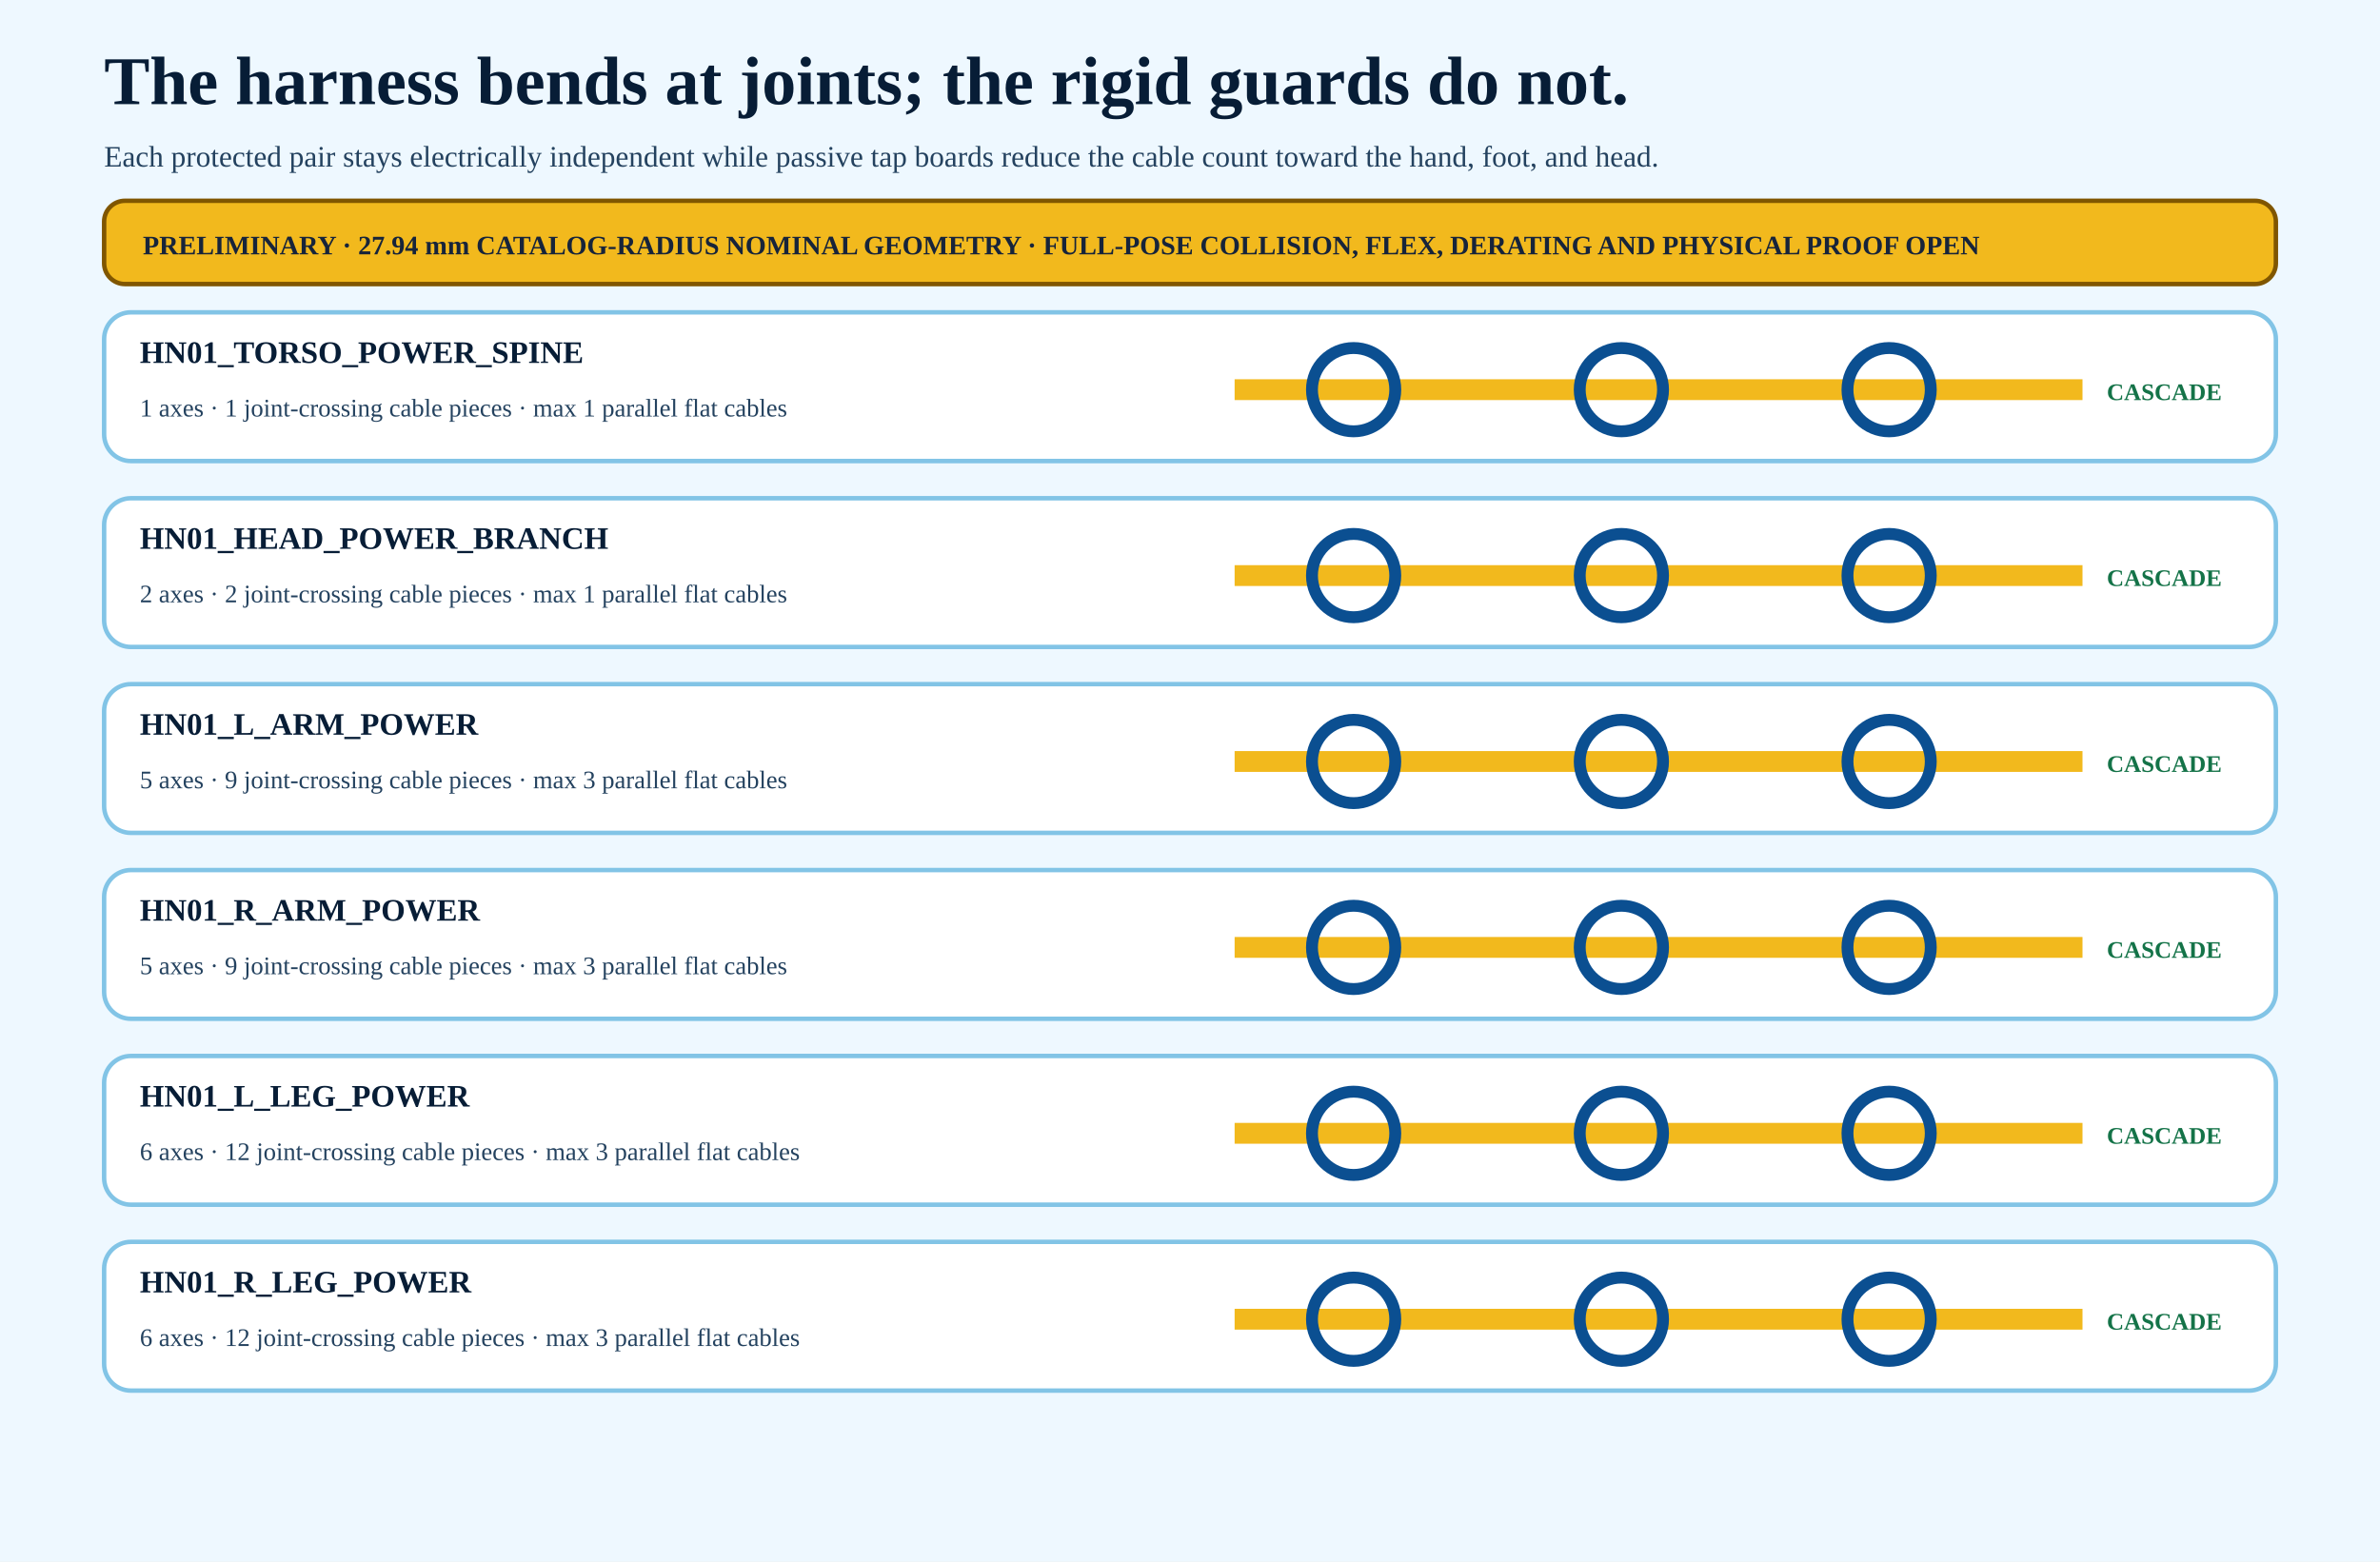
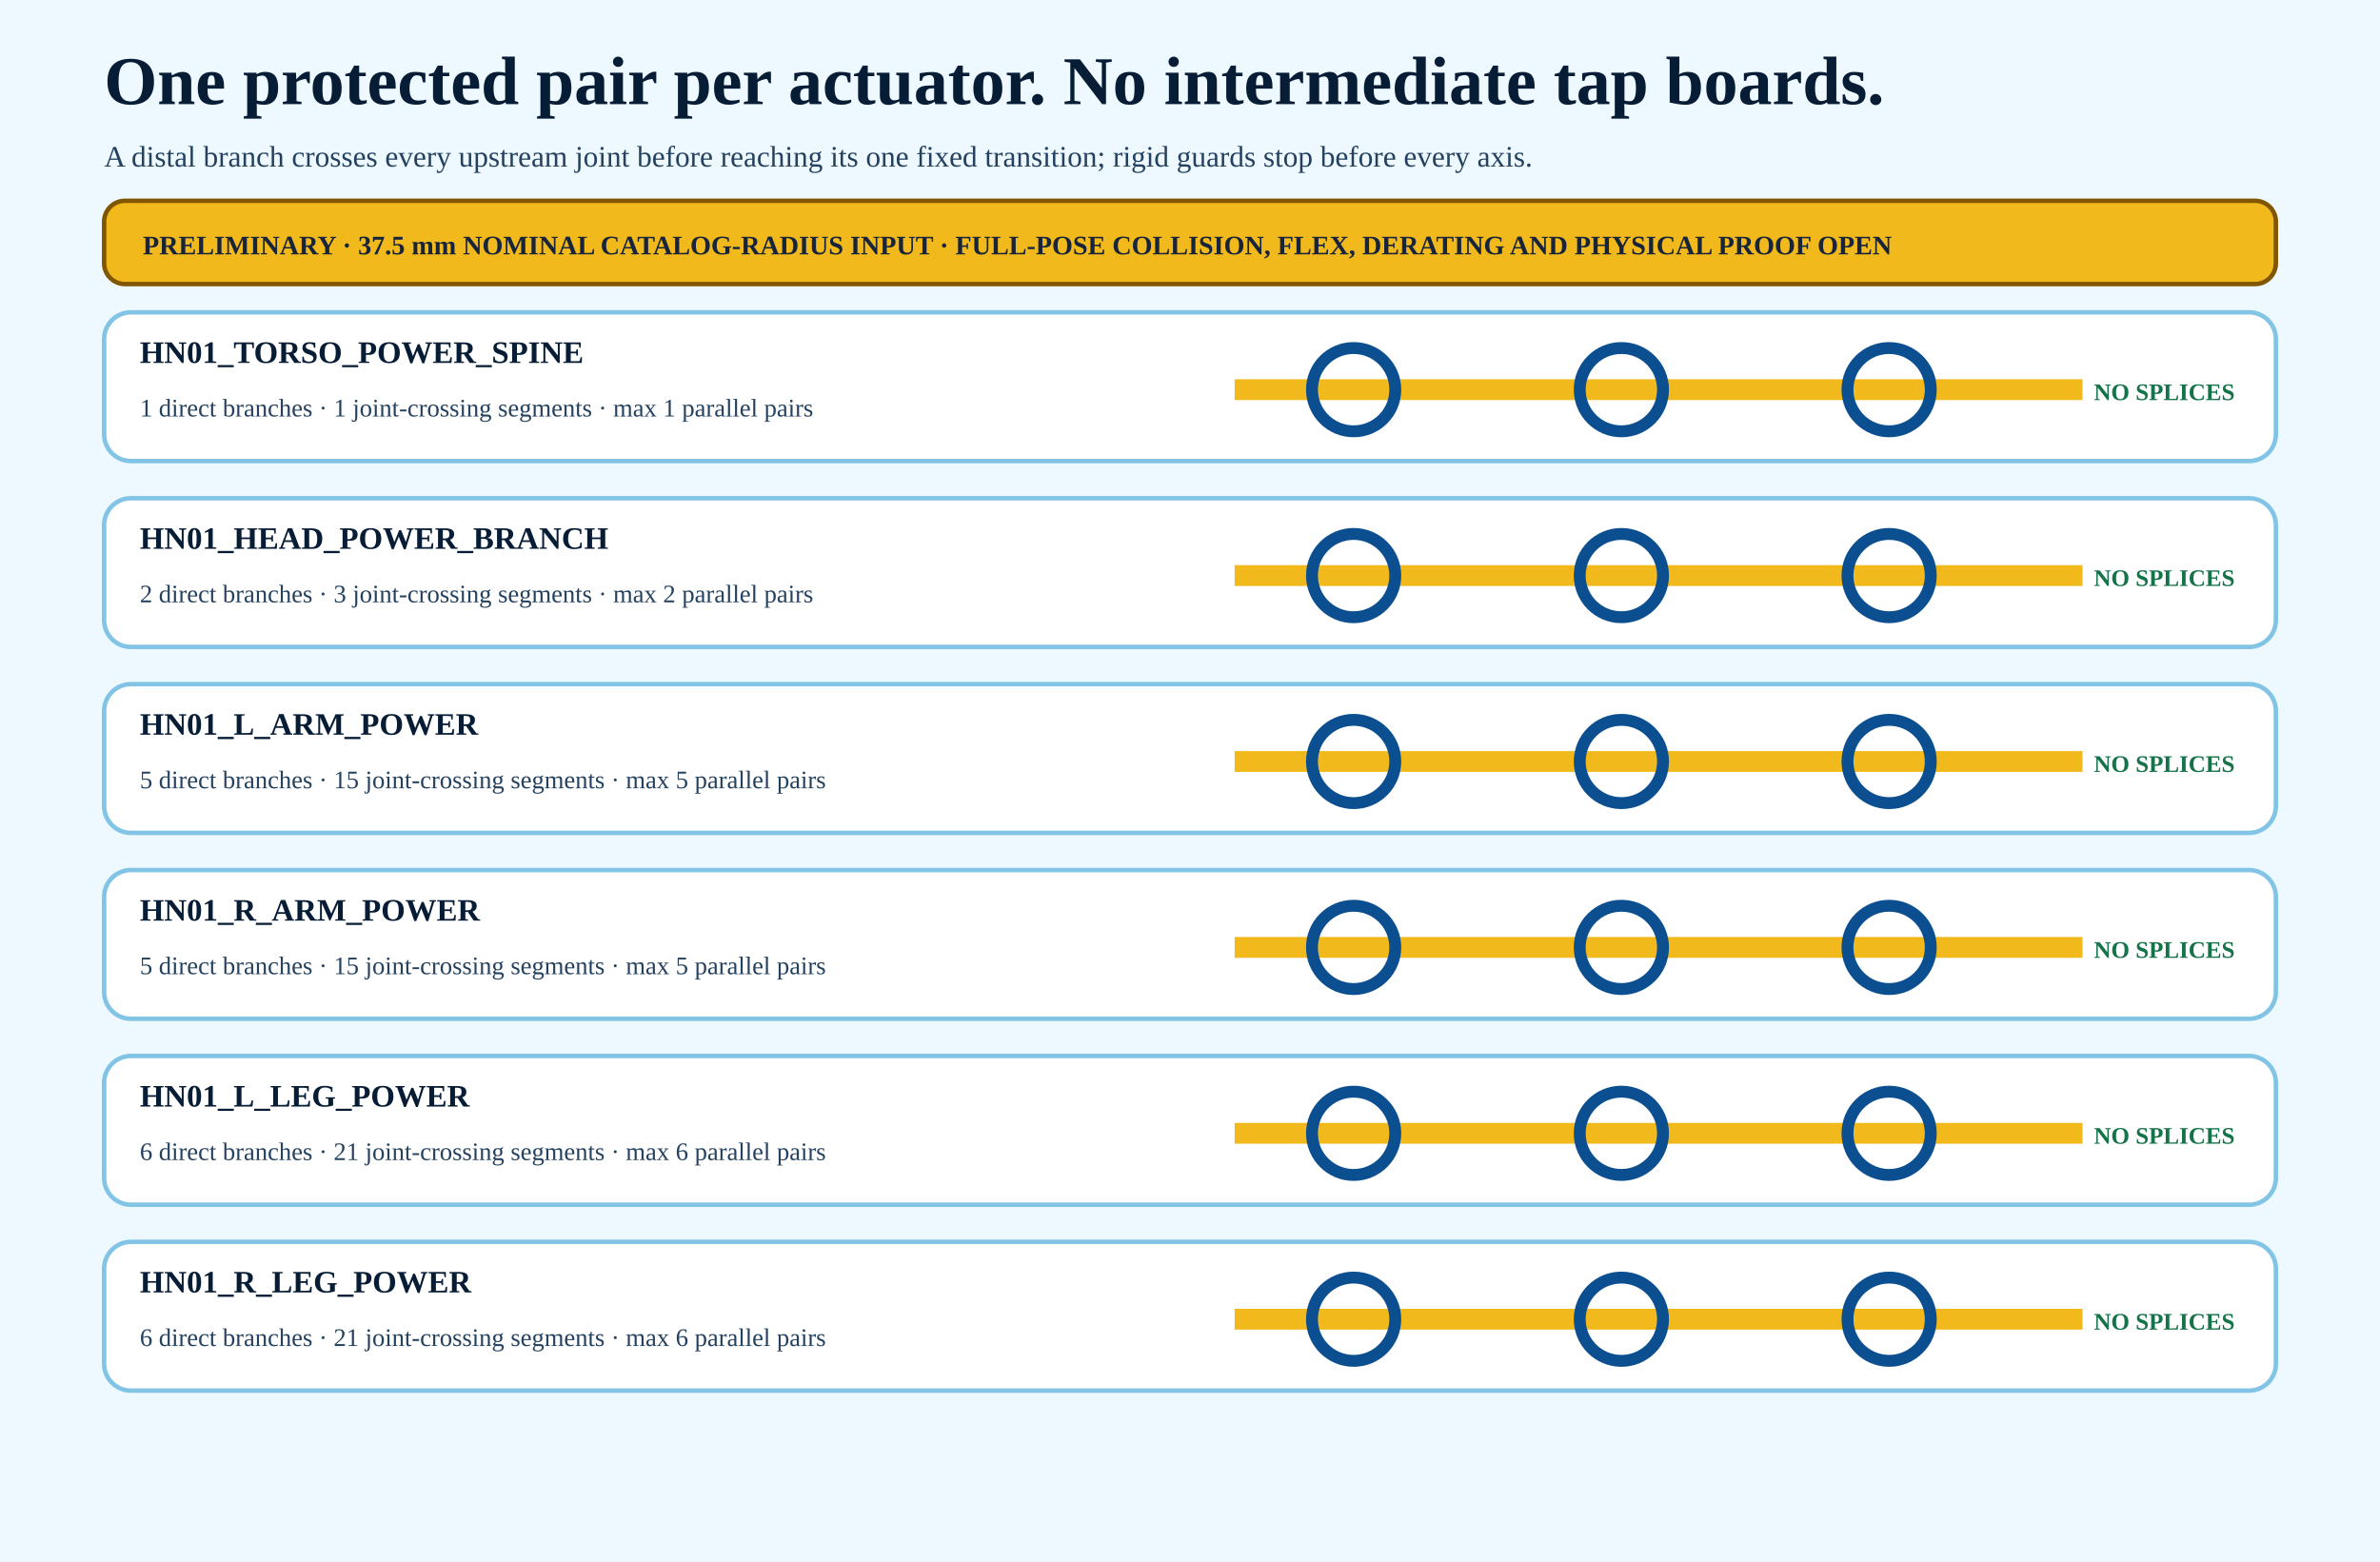
<svg xmlns="http://www.w3.org/2000/svg" width="1600" height="1050" viewBox="0 0 1600 1050" role="img" aria-labelledby="title desc">
  <rect width="1600" height="1050" fill="#eef8ff" />
-   <text x="70" y="70" font-size="46" font-weight="900" fill="#071d36">The harness bends at joints; the rigid guards do not.</text>
-   <text x="70" y="112" font-size="20" fill="#24425f">Each protected pair stays electrically independent while passive tap boards reduce the cable count toward the hand, foot, and head.</text>
+   <text x="70" y="70" font-size="46" font-weight="900" fill="#071d36">One protected pair per actuator. No intermediate tap boards.</text>
+   <text x="70" y="112" font-size="20" fill="#24425f">A distal branch crosses every upstream joint before reaching its one fixed transition; rigid guards stop before every axis.</text>
  <rect x="70" y="135" width="1460" height="56" rx="14" fill="#f2b91d" stroke="#805600" stroke-width="3" />
-   <text x="96" y="171" font-size="18" font-weight="900" fill="#17243a">PRELIMINARY · 27.94 mm CATALOG-RADIUS NOMINAL GEOMETRY · FULL-POSE COLLISION, FLEX, DERATING AND PHYSICAL PROOF OPEN</text>
+   <text x="96" y="171" font-size="18" font-weight="900" fill="#17243a">PRELIMINARY · 37.5 mm NOMINAL CATALOG-RADIUS INPUT · FULL-POSE COLLISION, FLEX, DERATING AND PHYSICAL PROOF OPEN</text>
  <g transform="translate(70 210)">
    <rect width="1460" height="100" rx="18" fill="#fff" stroke="#82c4e6" stroke-width="3" />
    <text x="24" y="34" font-size="21" font-weight="800" fill="#071d36">HN01_TORSO_POWER_SPINE</text>
-     <text x="24" y="70" font-size="17" fill="#24425f">1 axes · 1 joint-crossing cable pieces · max 1 parallel flat cables</text>
+     <text x="24" y="70" font-size="17" fill="#24425f">1 direct branches · 1 joint-crossing segments · max 1 parallel pairs</text>
    <path d="M 760 52 H 1330" stroke="#f2b91d" stroke-width="14" />
    <circle cx="840" cy="52" r="28" fill="none" stroke="#0b4f91" stroke-width="8" />
    <circle cx="1020" cy="52" r="28" fill="none" stroke="#0b4f91" stroke-width="8" />
    <circle cx="1200" cy="52" r="28" fill="none" stroke="#0b4f91" stroke-width="8" />
-     <text x="1385" y="59" text-anchor="middle" font-size="16" font-weight="800" fill="#147348">CASCADE</text>
+     <text x="1385" y="59" text-anchor="middle" font-size="16" font-weight="800" fill="#147348">NO SPLICES</text>
  </g>
  <g transform="translate(70 335)">
    <rect width="1460" height="100" rx="18" fill="#fff" stroke="#82c4e6" stroke-width="3" />
    <text x="24" y="34" font-size="21" font-weight="800" fill="#071d36">HN01_HEAD_POWER_BRANCH</text>
-     <text x="24" y="70" font-size="17" fill="#24425f">2 axes · 2 joint-crossing cable pieces · max 1 parallel flat cables</text>
+     <text x="24" y="70" font-size="17" fill="#24425f">2 direct branches · 3 joint-crossing segments · max 2 parallel pairs</text>
    <path d="M 760 52 H 1330" stroke="#f2b91d" stroke-width="14" />
    <circle cx="840" cy="52" r="28" fill="none" stroke="#0b4f91" stroke-width="8" />
    <circle cx="1020" cy="52" r="28" fill="none" stroke="#0b4f91" stroke-width="8" />
    <circle cx="1200" cy="52" r="28" fill="none" stroke="#0b4f91" stroke-width="8" />
-     <text x="1385" y="59" text-anchor="middle" font-size="16" font-weight="800" fill="#147348">CASCADE</text>
+     <text x="1385" y="59" text-anchor="middle" font-size="16" font-weight="800" fill="#147348">NO SPLICES</text>
  </g>
  <g transform="translate(70 460)">
    <rect width="1460" height="100" rx="18" fill="#fff" stroke="#82c4e6" stroke-width="3" />
    <text x="24" y="34" font-size="21" font-weight="800" fill="#071d36">HN01_L_ARM_POWER</text>
-     <text x="24" y="70" font-size="17" fill="#24425f">5 axes · 9 joint-crossing cable pieces · max 3 parallel flat cables</text>
+     <text x="24" y="70" font-size="17" fill="#24425f">5 direct branches · 15 joint-crossing segments · max 5 parallel pairs</text>
    <path d="M 760 52 H 1330" stroke="#f2b91d" stroke-width="14" />
    <circle cx="840" cy="52" r="28" fill="none" stroke="#0b4f91" stroke-width="8" />
    <circle cx="1020" cy="52" r="28" fill="none" stroke="#0b4f91" stroke-width="8" />
    <circle cx="1200" cy="52" r="28" fill="none" stroke="#0b4f91" stroke-width="8" />
-     <text x="1385" y="59" text-anchor="middle" font-size="16" font-weight="800" fill="#147348">CASCADE</text>
+     <text x="1385" y="59" text-anchor="middle" font-size="16" font-weight="800" fill="#147348">NO SPLICES</text>
  </g>
  <g transform="translate(70 585)">
    <rect width="1460" height="100" rx="18" fill="#fff" stroke="#82c4e6" stroke-width="3" />
    <text x="24" y="34" font-size="21" font-weight="800" fill="#071d36">HN01_R_ARM_POWER</text>
-     <text x="24" y="70" font-size="17" fill="#24425f">5 axes · 9 joint-crossing cable pieces · max 3 parallel flat cables</text>
+     <text x="24" y="70" font-size="17" fill="#24425f">5 direct branches · 15 joint-crossing segments · max 5 parallel pairs</text>
    <path d="M 760 52 H 1330" stroke="#f2b91d" stroke-width="14" />
    <circle cx="840" cy="52" r="28" fill="none" stroke="#0b4f91" stroke-width="8" />
    <circle cx="1020" cy="52" r="28" fill="none" stroke="#0b4f91" stroke-width="8" />
    <circle cx="1200" cy="52" r="28" fill="none" stroke="#0b4f91" stroke-width="8" />
-     <text x="1385" y="59" text-anchor="middle" font-size="16" font-weight="800" fill="#147348">CASCADE</text>
+     <text x="1385" y="59" text-anchor="middle" font-size="16" font-weight="800" fill="#147348">NO SPLICES</text>
  </g>
  <g transform="translate(70 710)">
    <rect width="1460" height="100" rx="18" fill="#fff" stroke="#82c4e6" stroke-width="3" />
    <text x="24" y="34" font-size="21" font-weight="800" fill="#071d36">HN01_L_LEG_POWER</text>
-     <text x="24" y="70" font-size="17" fill="#24425f">6 axes · 12 joint-crossing cable pieces · max 3 parallel flat cables</text>
+     <text x="24" y="70" font-size="17" fill="#24425f">6 direct branches · 21 joint-crossing segments · max 6 parallel pairs</text>
    <path d="M 760 52 H 1330" stroke="#f2b91d" stroke-width="14" />
    <circle cx="840" cy="52" r="28" fill="none" stroke="#0b4f91" stroke-width="8" />
    <circle cx="1020" cy="52" r="28" fill="none" stroke="#0b4f91" stroke-width="8" />
    <circle cx="1200" cy="52" r="28" fill="none" stroke="#0b4f91" stroke-width="8" />
-     <text x="1385" y="59" text-anchor="middle" font-size="16" font-weight="800" fill="#147348">CASCADE</text>
+     <text x="1385" y="59" text-anchor="middle" font-size="16" font-weight="800" fill="#147348">NO SPLICES</text>
  </g>
  <g transform="translate(70 835)">
    <rect width="1460" height="100" rx="18" fill="#fff" stroke="#82c4e6" stroke-width="3" />
    <text x="24" y="34" font-size="21" font-weight="800" fill="#071d36">HN01_R_LEG_POWER</text>
-     <text x="24" y="70" font-size="17" fill="#24425f">6 axes · 12 joint-crossing cable pieces · max 3 parallel flat cables</text>
+     <text x="24" y="70" font-size="17" fill="#24425f">6 direct branches · 21 joint-crossing segments · max 6 parallel pairs</text>
    <path d="M 760 52 H 1330" stroke="#f2b91d" stroke-width="14" />
    <circle cx="840" cy="52" r="28" fill="none" stroke="#0b4f91" stroke-width="8" />
    <circle cx="1020" cy="52" r="28" fill="none" stroke="#0b4f91" stroke-width="8" />
    <circle cx="1200" cy="52" r="28" fill="none" stroke="#0b4f91" stroke-width="8" />
-     <text x="1385" y="59" text-anchor="middle" font-size="16" font-weight="800" fill="#147348">CASCADE</text>
+     <text x="1385" y="59" text-anchor="middle" font-size="16" font-weight="800" fill="#147348">NO SPLICES</text>
  </g>
</svg>
